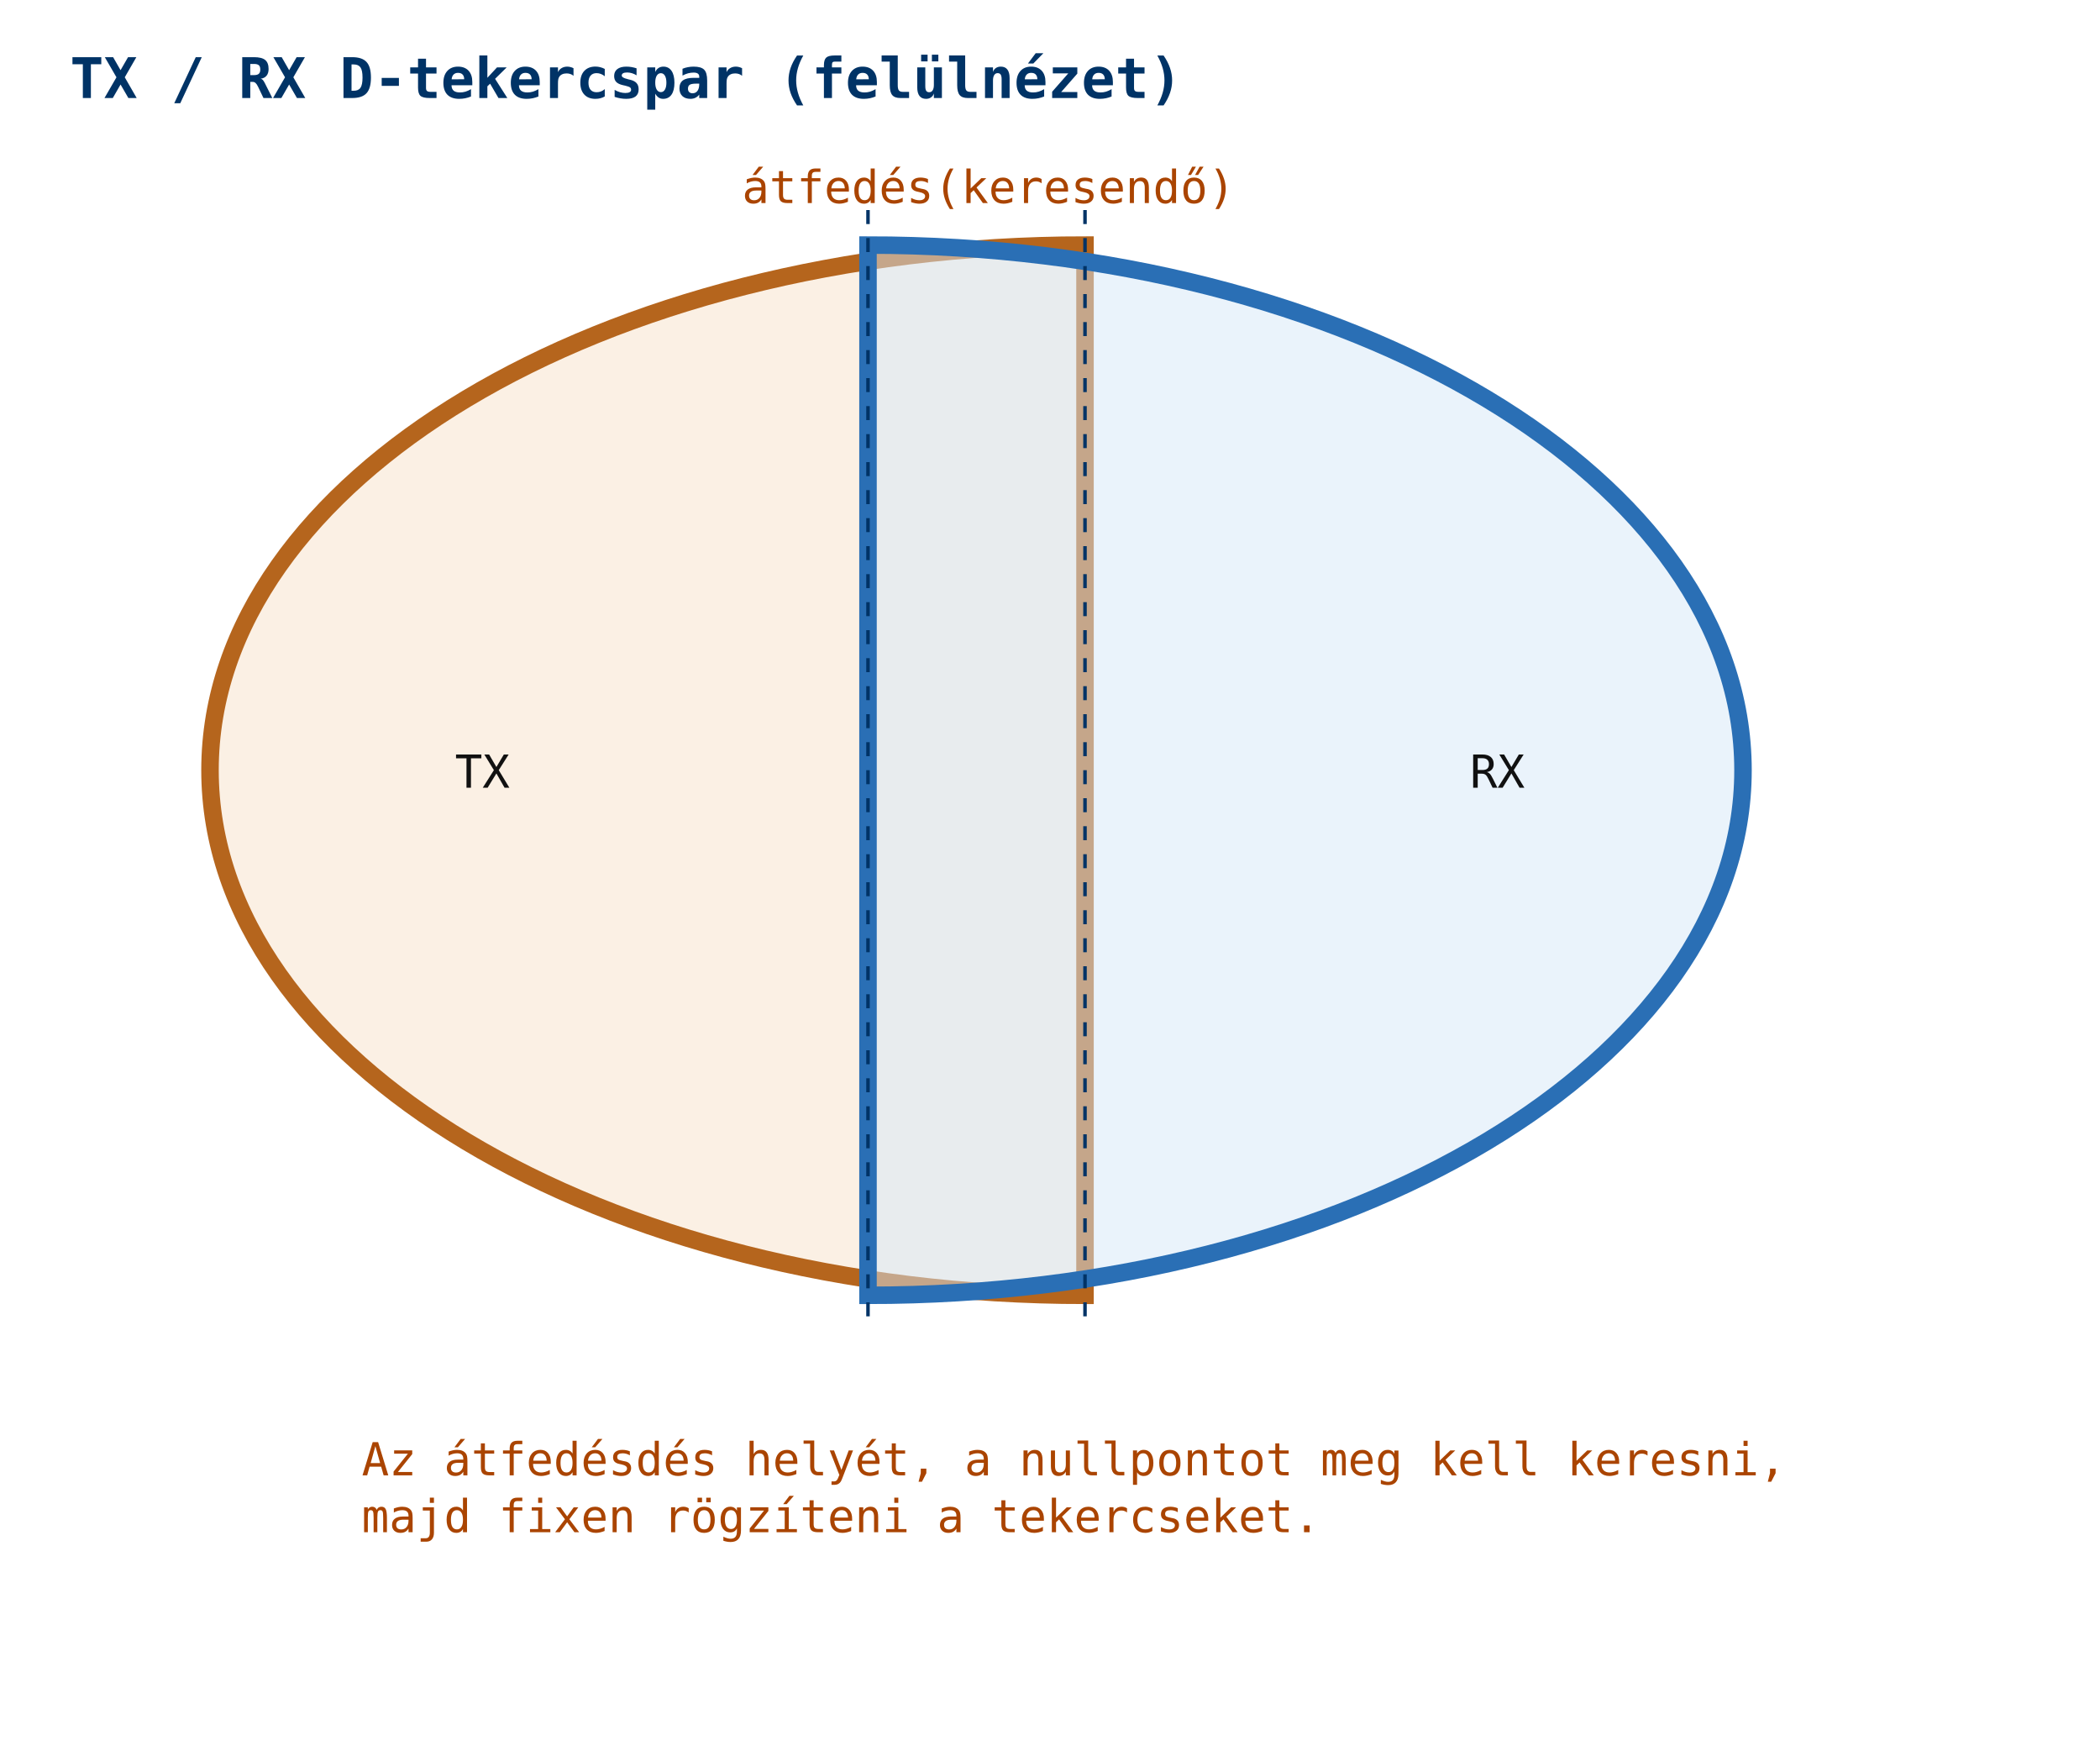
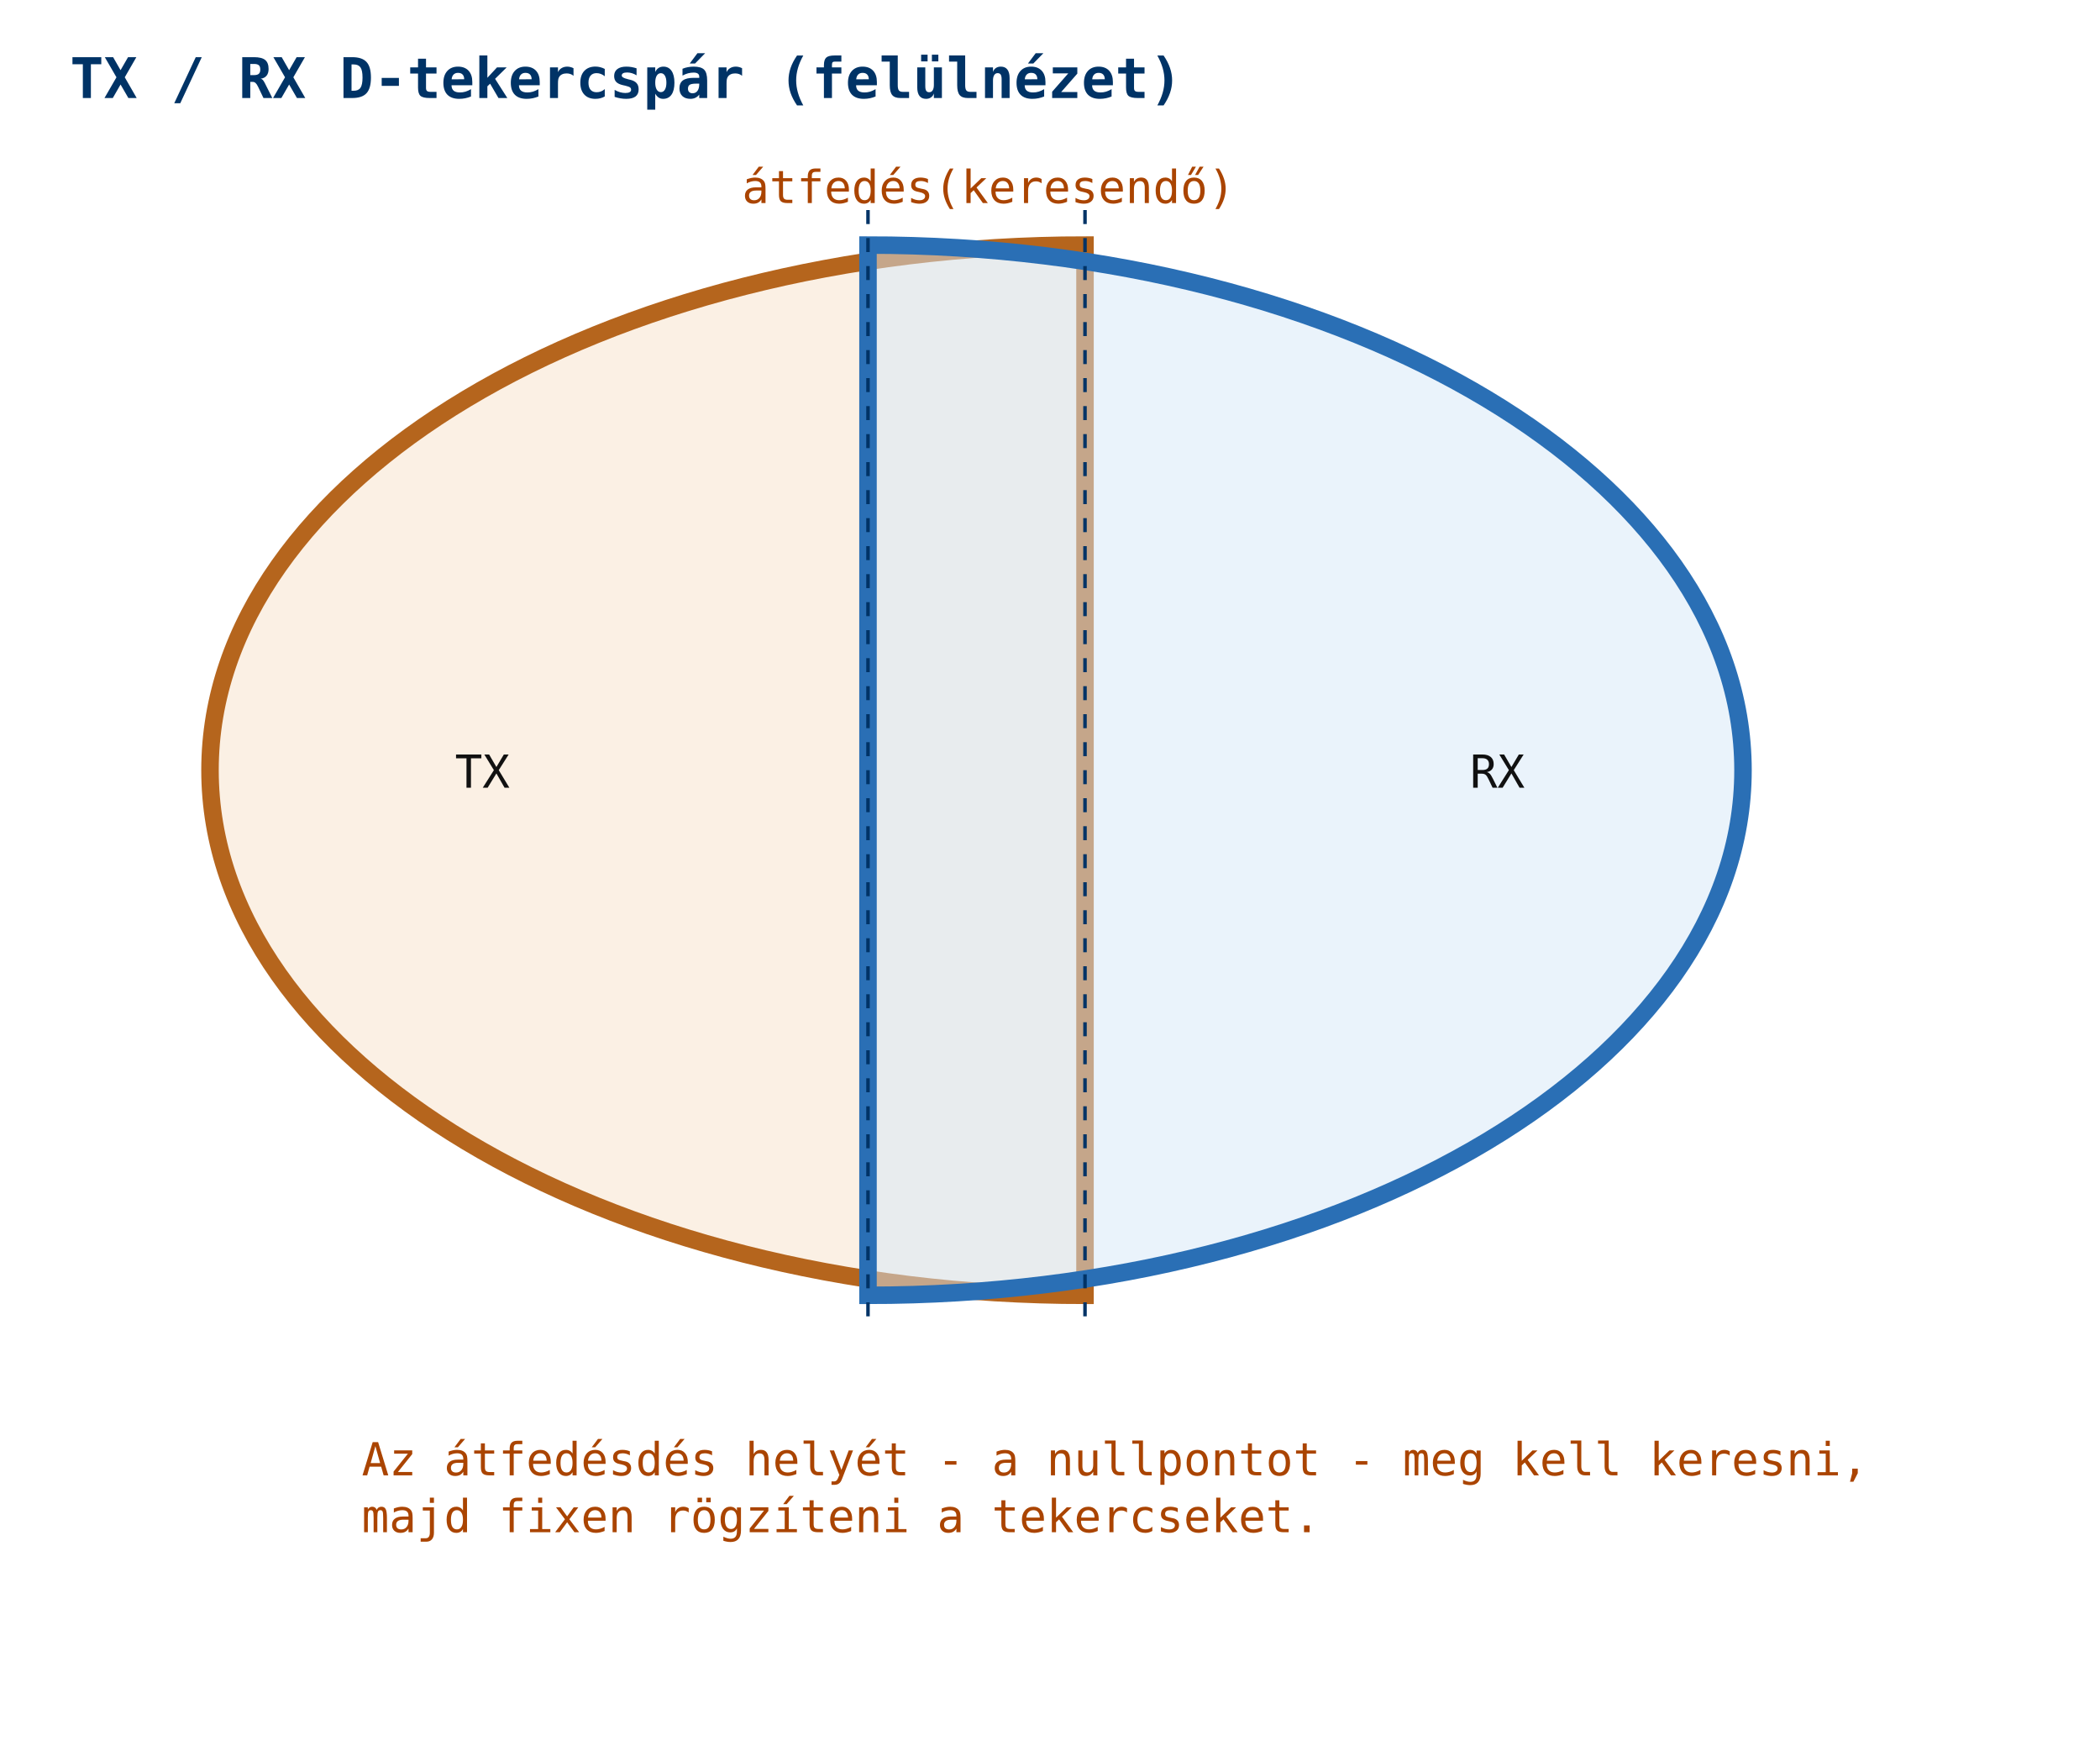
<svg xmlns="http://www.w3.org/2000/svg" viewBox="0 0 600 500" font-family="Consolas, monospace" font-size="13px" version="1.1" id="svg41" width="600" height="500">
  <defs id="defs41">
    <rect x="49.915" y="388.073" width="543.442" height="179.976" id="rect44" />
    <rect x="525.867" y="78.036" width="421.818" height="430.958" id="rect43" />
    <rect x="518.836" y="61.867" width="475.248" height="496.339" id="rect42" />
  </defs>
  <style id="style1">
 .d{stroke:#036;stroke-width:1;fill:none}
 .t{fill:#111}.h{font-size:16px;font-weight:bold;fill:#036}.n{fill:#a40}
</style>
-   <text x="20" y="28" class="h" id="text1">TX / RX D-tekercspar (felülnézet)</text>
+   <text x="20" y="28" class="h" id="text1">TX / RX D-tekercspár (felülnézet)</text>
  <g fill="none" stroke-width="5" id="g2">
    <path d="M 310,70 V 370 A 250,150 0 0 1 310,70 Z" stroke="#b5651d" fill="#f8e6d2" fill-opacity="0.6" id="path1" />
    <path d="M 248,70 V 370 A 250,150 0 0 0 248,70 Z" stroke="#2a6fb5" fill="#d6e8f8" fill-opacity="0.5" id="path2" />
  </g>
  <text x="130" y="225" class="t" id="text2">TX</text>
  <text x="420" y="225" class="t" id="text3">RX</text>
  <text x="212" y="58" class="n" id="text4">átfedés(keresendő)</text>
  <line x1="248" y1="60" x2="248" y2="380" class="d" stroke-dasharray="4, 4" id="line4" />
  <line x1="310" y1="60" x2="310" y2="380" class="d" stroke-dasharray="4, 4" id="line5" />
  <text x="110" y="418" class="t" id="text8" />
  <text x="300" y="454" class="t" id="text11" />
  <text x="200" y="490" class="t" id="text14" />
  <text x="150" y="-546" class="t" transform="rotate(90)" id="text17" />
  <text x="20" y="530" class="n" id="text18" />
  <text x="20" y="548" class="n" id="text19" />
  <text x="580" y="80" class="h" id="text20" />
  <text x="580" y="104" class="t" id="text21" />
  <text x="580" y="122" class="t" id="text22" />
  <text x="580" y="140" class="t" id="text23" />
  <text x="580" y="158" class="t" id="text24" />
  <text x="580" y="200" class="h" id="text25" />
  <text x="580" y="224" class="t" id="text26" />
  <text x="580" y="242" class="t" id="text27" />
  <text x="580" y="260" class="t" id="text28" />
  <text x="580" y="278" class="t" id="text29" />
  <text x="580" y="296" class="t" id="text30" />
  <text x="580" y="314" class="t" id="text31" />
  <text x="580" y="332" class="t" id="text32" />
  <text x="580" y="372" class="h" id="text33" />
  <text x="580" y="396" class="t" id="text34" />
  <text x="580" y="414" class="t" id="text35" />
  <text x="580" y="432" class="t" id="text36" />
  <text x="580" y="450" class="t" id="text37" />
  <text x="580" y="468" class="t" id="text38" />
  <text x="580" y="486" class="t" id="text39" />
  <text x="103.345" y="421.418" class="n" id="text40">
-     <tspan id="tspan46" x="103.345" y="421.418">Az átfedésdés helyét, a nullpontot meg kell keresni,</tspan>
+     <tspan id="tspan46" x="103.345" y="421.418">Az átfedésdés helyét - a nullpontot - meg kell keresni,</tspan>
    <tspan id="tspan47" x="103.345" y="437.668">majd fixen rögzíteni a tekercseket.</tspan>
  </text>
  <text x="103.345" y="438.824" class="n" id="text41" />
  <text xml:space="preserve" id="text42" style="font-size:40px;line-height:1.25;font-family:sans-serif;letter-spacing:0px;word-spacing:0px;direction:rtl;white-space:pre;shape-inside:url(#rect42);display:inline" />
  <text xml:space="preserve" id="text43" style="font-size:40px;line-height:1.25;font-family:sans-serif;letter-spacing:0px;word-spacing:0px;direction:rtl;white-space:pre;shape-inside:url(#rect43);display:inline" />
  <text xml:space="preserve" id="text44" style="font-size:40px;line-height:1.25;font-family:sans-serif;letter-spacing:0px;word-spacing:0px;direction:rtl;white-space:pre;shape-inside:url(#rect44);display:inline" />
</svg>
